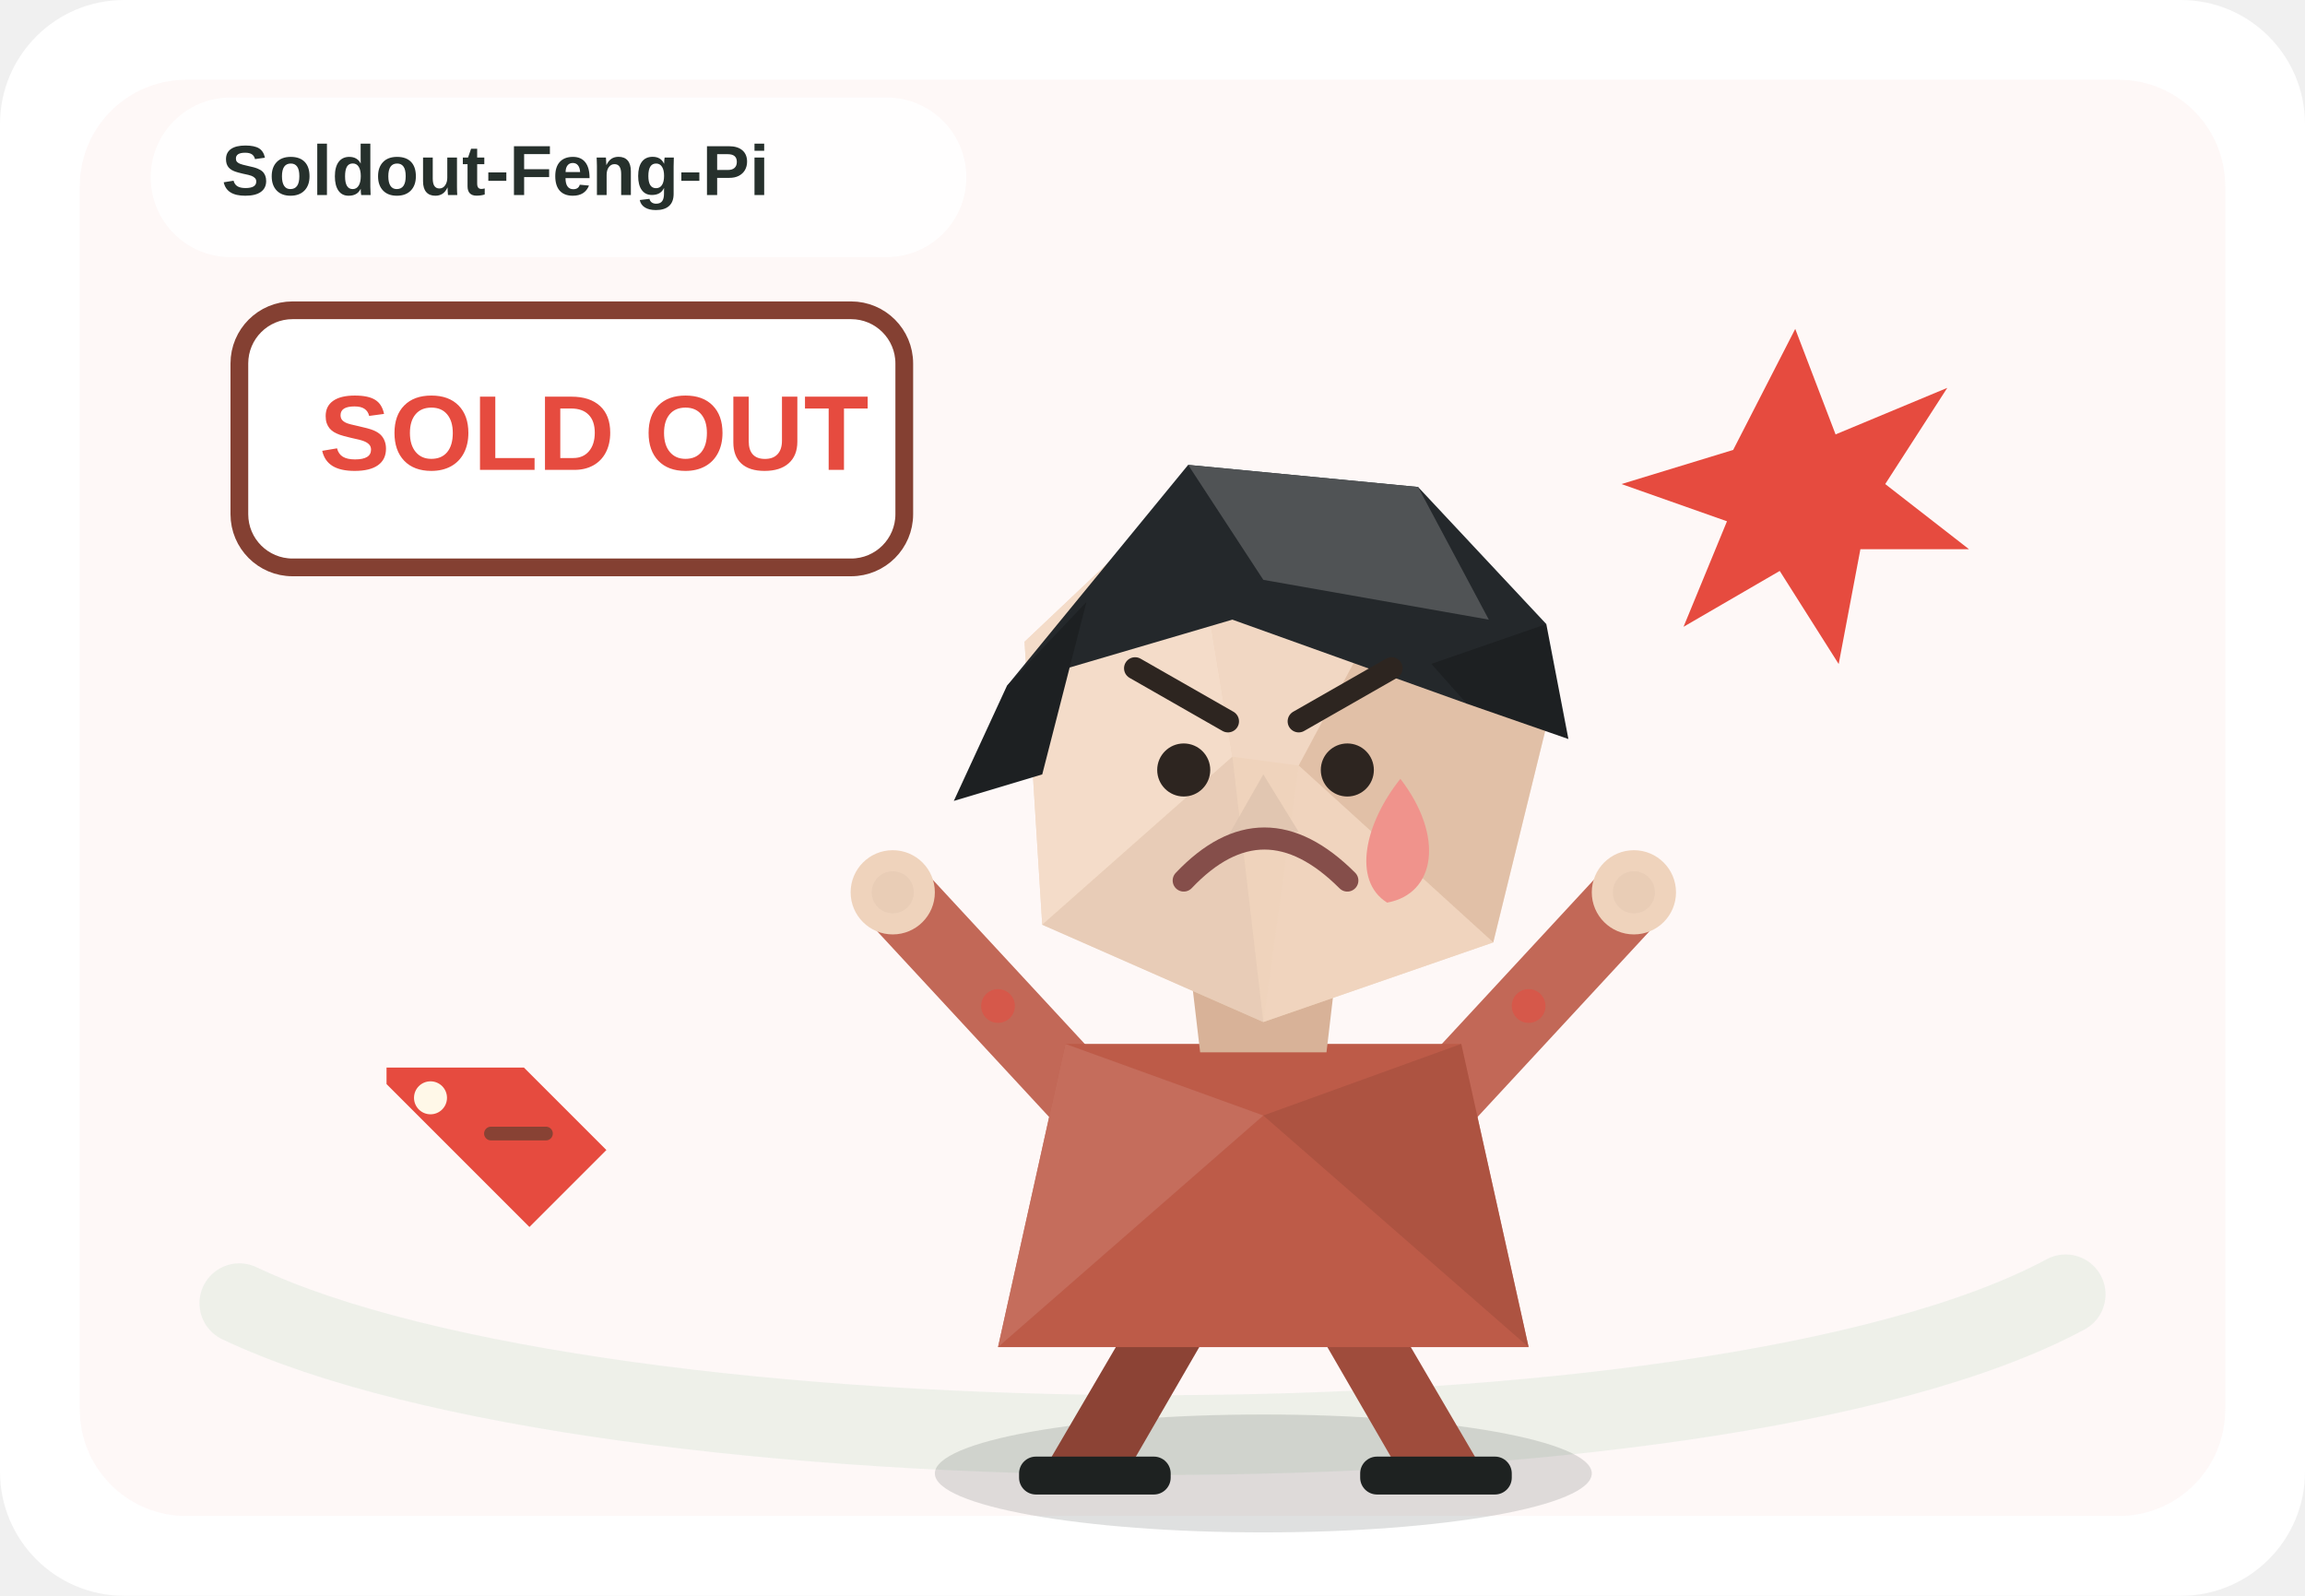
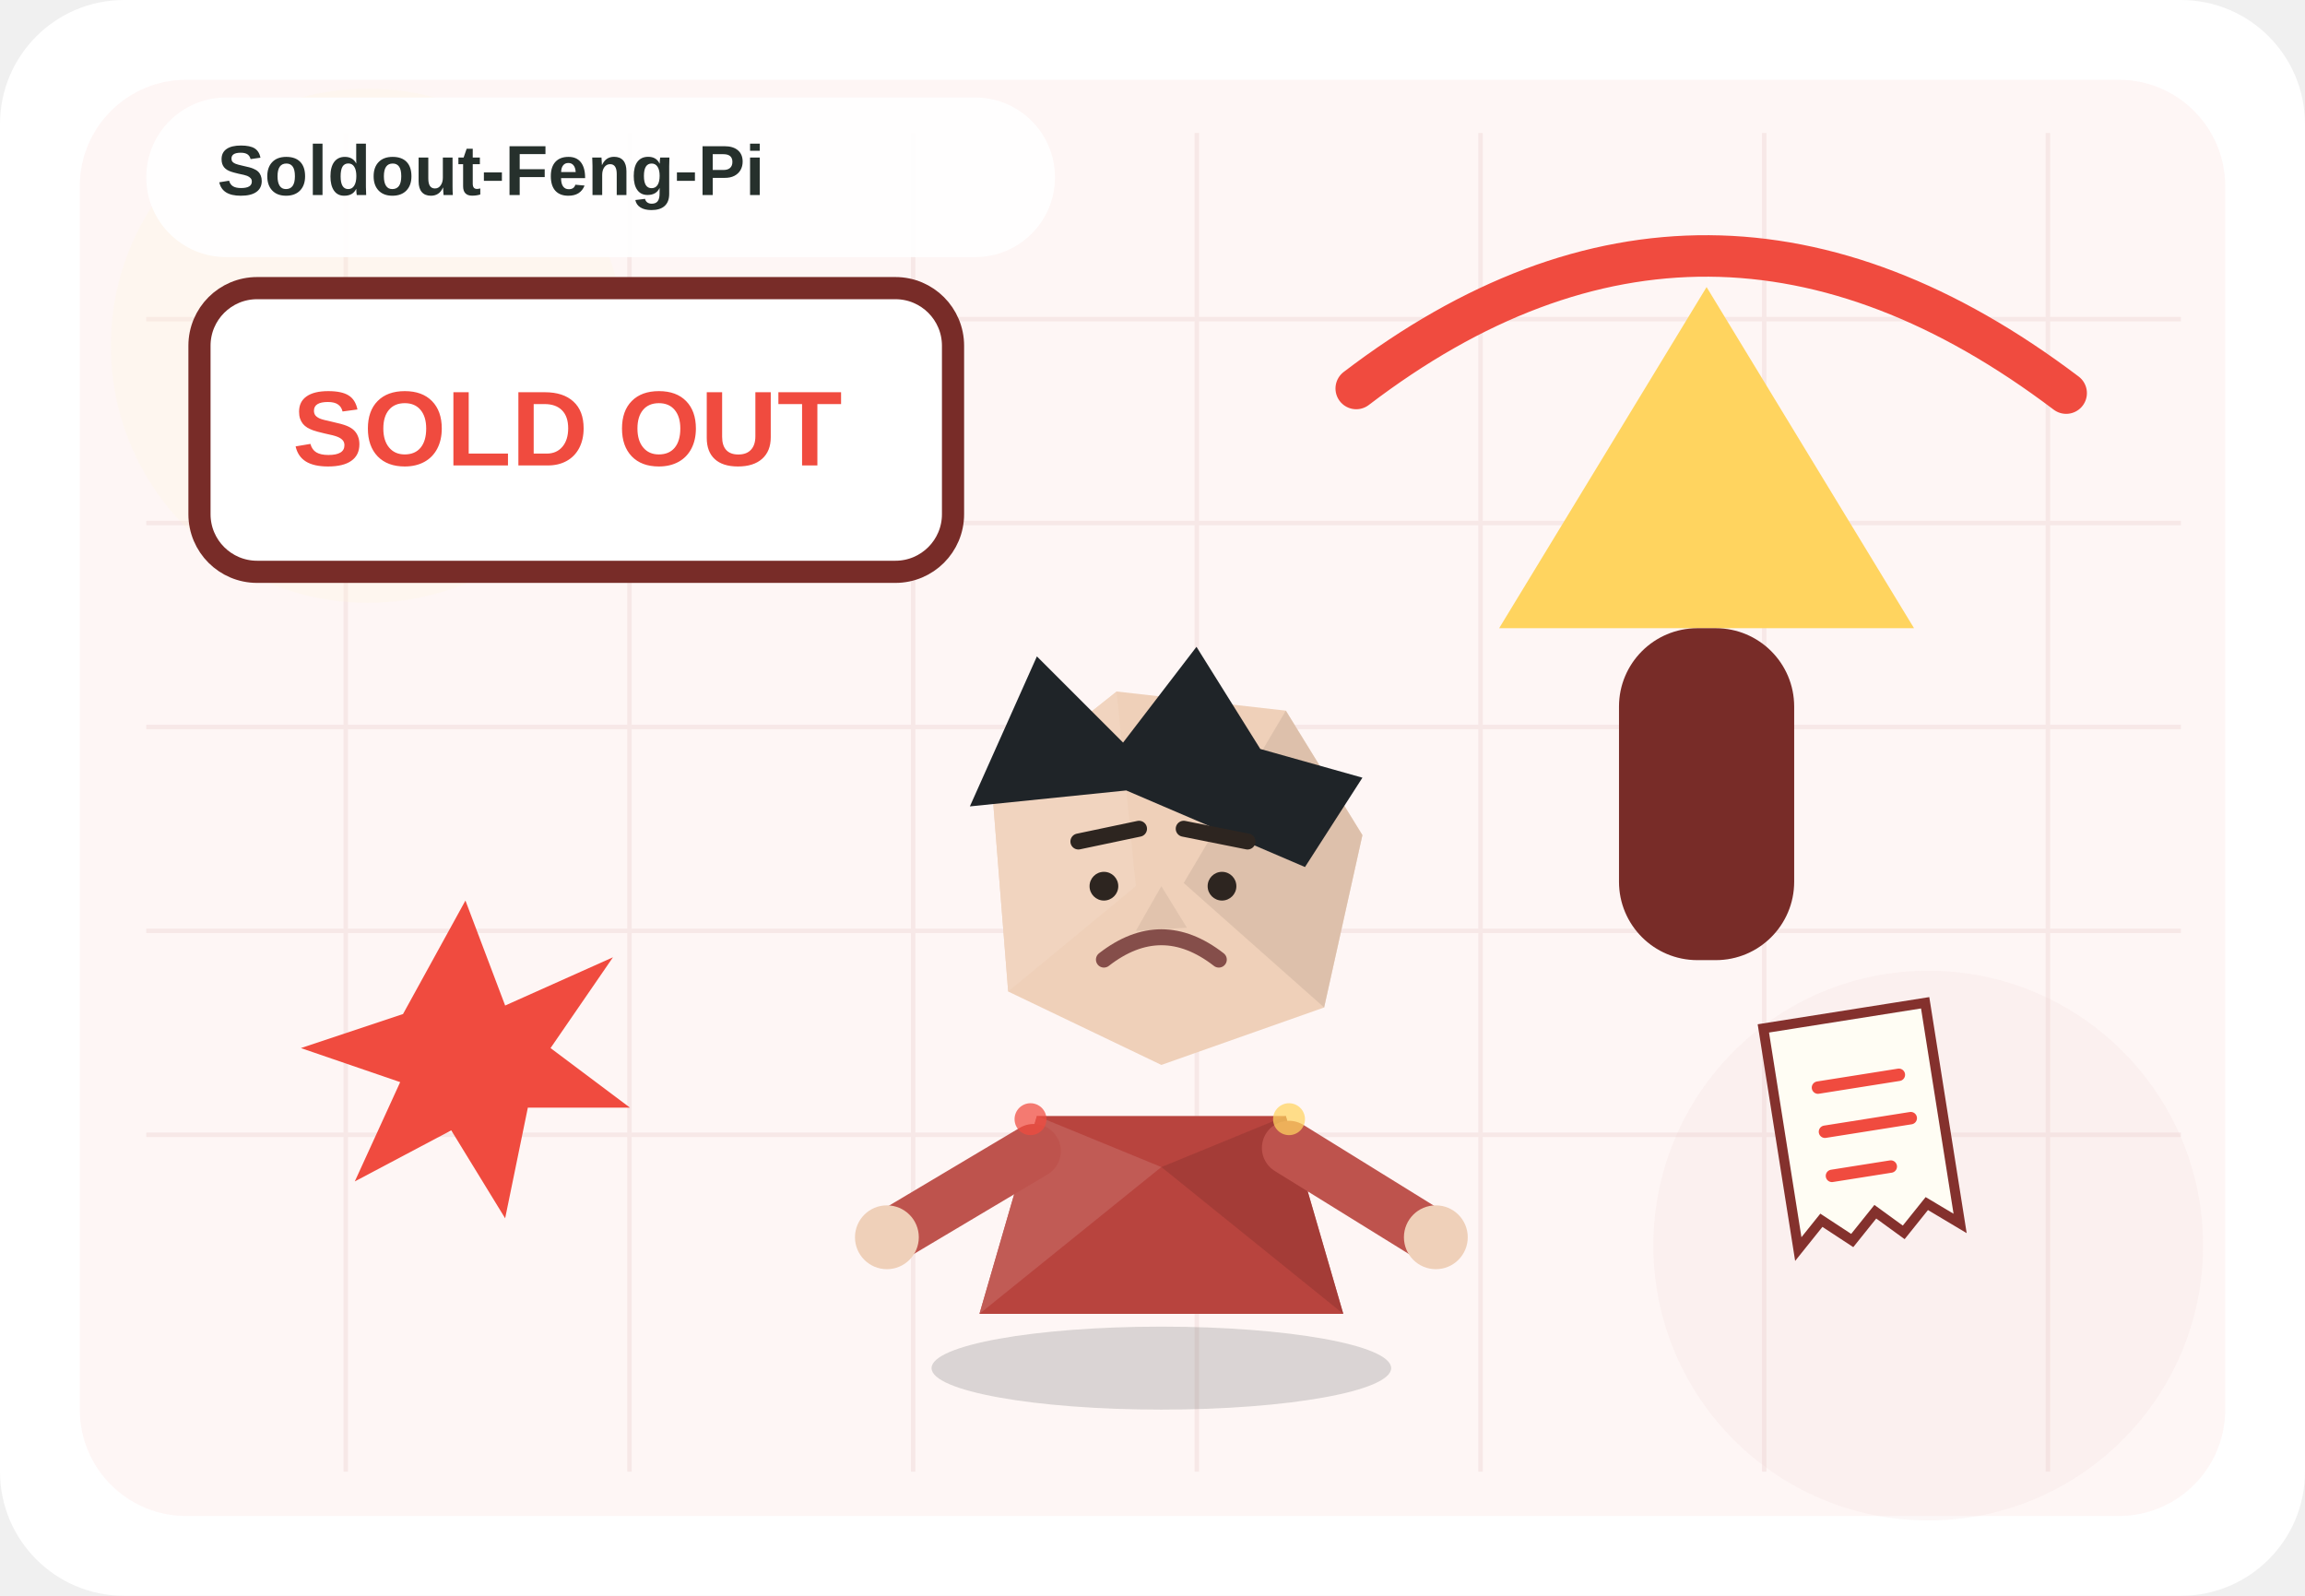
<svg xmlns="http://www.w3.org/2000/svg" width="1040" height="720" viewBox="0 0 520 360" role="img" aria-labelledby="title desc">
  <rect width="520" height="360" rx="28" fill="#ffffff" />
-   <rect x="18" y="18" width="484" height="324" rx="24" fill="#fadbd9" opacity=".2" />
-   <path d="M54 294 C136 333 386 335 466 292" fill="none" stroke="#e9eee6" stroke-width="18" stroke-linecap="round" opacity=".78" />
-   <rect x="54" y="70" width="150" height="58" rx="12" fill="#fff" stroke="#844032" stroke-width="4" />
-   <text x="72" y="106" font-family="Arial" font-size="24" font-weight="900" fill="#e64b3f">SOLD OUT</text>
-   <g transform="translate(405 112) scale(0.7)">
-     <polygon points="0,-54 13,-20 49,-35 29,-4 56,17 21,17 14,54 -5,24 -36,42 -22,8 -56,-4 -20,-15" fill="#e64b3f" />
+   <rect x="18" y="18" width="484" height="324" rx="24" fill="#fde2e0" opacity=".32" />
+   <path d="M33 72 H492 M33 118 H492 M33 164 H492 M33 210 H492 M33 256 H492 M78 30 V332 M142 30 V332 M206 30 V332 M270 30 V332 M334 30 V332 M398 30 V332 M462 30 V332" stroke="#eed2d1" stroke-width="1" opacity=".4" />
+   <circle cx="83" cy="78" r="58" fill="#fff6dc" opacity=".22" />
+   <circle cx="435" cy="281" r="62" fill="#eed2d1" opacity=".18" />
+   <rect x="45" y="65" width="170" height="64" rx="13" fill="#fff" stroke="#782c28" stroke-width="5" />
+   <text x="66" y="105" font-family="Arial, Helvetica, sans-serif" font-size="24" font-weight="900" fill="#f04b3f">SOLD OUT</text>
+   <g transform="translate(385 123) scale(1.04)">
+     <path d="M0 -56 L45 18 H-45 Z" fill="#ffd45f" />
+     <rect x="-19" y="18" width="38" height="72" rx="17" fill="#782c28" />
+     <path d="M-76 -34 Q0 -92 78 -33" fill="none" stroke="#f04b3f" stroke-width="9" stroke-linecap="round" />
  </g>
-   <g transform="translate(112 252) scale(0.62)">
-     <path d="M-40 -18 H10 L40 12 L12 40 L-40 -12 Z" fill="#e64b3f" />
-     <circle cx="-24" cy="-7" r="6" fill="#fff8e8" />
-     <path d="M-2 6 H18" stroke="#884234" stroke-width="5" stroke-linecap="round" />
+   <g transform="translate(105 239) scale(0.64)">
+     <polygon points="0,-56 14,-19 52,-36 30,-4 58,17 22,17 14,56 -5,25 -39,43 -23,8 -58,-4 -22,-16" fill="#f04b3f" transform="rotate(0)" />
  </g>
-   <g transform="translate(285 245) scale(0.95)">
-     <ellipse cx="0" cy="92" rx="78" ry="14" fill="#17201d" opacity=".14" />
-     <polygon points="-28,50 -52,91 -32,91 -10,53" fill="#8c4335" />
-     <polygon points="28,50 52,91 32,91 10,53" fill="#9f4c3c" />
-     <rect x="-58" y="88" width="36" height="9" rx="4" fill="#1e2221" />
-     <rect x="23" y="88" width="36" height="9" rx="4" fill="#1e2221" />
-     <path d="M-38 8 L-63 -19 L-88 -46" fill="none" stroke="#c26857" stroke-width="18" stroke-linecap="round" stroke-linejoin="round" />
-     <circle cx="-63" cy="-19" r="4" fill="#e64b3f" opacity=".58" />
-     <circle cx="-88" cy="-46" r="10" fill="#efd3bc" />
-     <circle cx="-88" cy="-46" r="5" fill="#dcc2ad" opacity=".35" />
-     <path d="M38 8 L63 -19 L88 -46" fill="none" stroke="#c26857" stroke-width="18" stroke-linecap="round" stroke-linejoin="round" />
-     <circle cx="63" cy="-19" r="4" fill="#e64b3f" opacity=".58" />
-     <circle cx="88" cy="-46" r="10" fill="#efd3bc" />
-     <circle cx="88" cy="-46" r="5" fill="#dcc2ad" opacity=".35" />
-     <polygon points="-47,-10 47,-10 63,62 -63,62" fill="#bd5b48" />
-     <polygon points="-47,-10 0,7 -63,62" fill="#c67262" opacity=".78" />
-     <polygon points="47,-10 0,7 63,62" fill="#a6503f" opacity=".72" />
-     <polygon points="-17,-25 17,-25 15,-8 -15,-8" fill="#d8b298" />
-     <g transform="translate(0 -74) scale(1.05)">
-       <polygon points="-54,-30 -17,-65 38,-58 66,-19 52,38 0,56 -50,34" fill="#efd3bc" />
-       <polygon points="-54,-30 -17,-65 -7,-4 -50,34" fill="#f6dfcd" opacity=".76" />
-       <polygon points="-17,-65 38,-58 8,-2 -7,-4" fill="#f1d7c3" />
-       <polygon points="38,-58 66,-19 52,38 8,-2" fill="#d8b298" opacity=".58" />
-       <polygon points="-50,34 -7,-4 0,56" fill="#e3c8b3" opacity=".62" />
-       <polygon points="8,-2 52,38 0,56" fill="#f0d5bf" opacity=".62" />
-       <polygon points="-58,-20 -17,-70 35,-65 64,-34 46,-16 -7,-35" fill="#24282b" />
-       <polygon points="-17,-70 35,-65 51,-35 0,-44" fill="#505355" />
-       <polygon points="46,-16 69,-8 64,-34 38,-25" fill="#1d2022" />
-       <polygon points="-58,-20 -70,6 -50,0 -40,-39" fill="#1d2022" />
-       <path d="M-29 -24 L-8 -12 M8 -12 L29 -24" stroke="#2d2520" stroke-width="5" stroke-linecap="round" />
-       <circle cx="-18" cy="-1" r="6" fill="#2d2520" />
-       <circle cx="19" cy="-1" r="6" fill="#2d2520" />
-       <polygon points="0,0 -8,14 8,13" fill="#dcc2ad" opacity=".75" />
-       <path d="M-18 24 Q0 5 19 24" fill="none" stroke="#854e4a" stroke-width="5" stroke-linecap="round" />
-       <path d="M31 1 C41 14 39 27 28 29 C20 24 23 11 31 1 Z" fill="#f0938c" />
+   <g transform="translate(420 254) scale(0.56)">
+     <path d="M-33 -45 H33 V45 L21 35 L10 45 L0 35 L-11 45 L-22 35 L-33 45 Z" fill="#fffdf4" stroke="#84312d" stroke-width="4" transform="rotate(-9)" />
+     <path d="M-15 -18 H18 M-15 0 H20 M-15 18 H9" stroke="#f04b3f" stroke-width="5" stroke-linecap="round" transform="rotate(-9)" />
+   </g>
+   <g transform="translate(262 246) scale(0.72)">
+     <ellipse cx="0" cy="87" rx="72" ry="13" fill="#17201d" opacity=".16" />
+     <polygon points="-39,8 39,8 57,70 -57,70" fill="#b8443e" />
+     <polygon points="-39,8 0,24 -57,70" fill="#c3605b" opacity=".8" />
+     <polygon points="39,8 0,24 57,70" fill="#9e3a35" opacity=".76" />
+     <path d="M-40 19 L-82 44 M40 18 L82 44" stroke="#be534d" stroke-width="17" stroke-linecap="round" />
+     <circle cx="-86" cy="46" r="10" fill="#efd0b9" />
+     <circle cx="86" cy="46" r="10" fill="#efd0b9" />
+     <g transform="translate(0 -64)">
+       <polygon points="-53,-30 -14,-61 39,-55 63,-16 51,38 0,56 -48,33" fill="#efd0b9" />
+       <polygon points="-53,-30 -14,-61 -8,0 -48,33" fill="#f1d5c0" opacity=".8" />
+       <polygon points="39,-55 63,-16 51,38 7,-1" fill="#d2b7a3" opacity=".62" />
+       <polygon points="-60,-25 -39,-72 -12,-45 11,-75 31,-43 63,-34 45,-6 -11,-30" fill="#1f2428" />
+       <path d="M-26 -14 L-7 -18 M7 -18 L27 -14" stroke="#2d2520" stroke-width="5" stroke-linecap="round" />
+       <circle cx="-18" cy="0" r="4.5" fill="#2d2520" />
+       <circle cx="19" cy="0" r="4.5" fill="#2d2520" />
+       <polygon points="0,0 -8,14 8,13" fill="#dcbfaa" opacity=".75" />
+       <path d="M-18 23 Q0 9 18 23" fill="none" stroke="#854e4a" stroke-width="5" stroke-linecap="round" />
    </g>
+     <circle cx="-41" cy="9" r="5" fill="#f04b3f" opacity=".72" />
+     <circle cx="40" cy="9" r="5" fill="#ffd45f" opacity=".72" />
  </g>
-   <g transform="translate(34 42)">
-     <rect x="0" y="-20" width="184" height="36" rx="18" fill="#ffffff" opacity=".9" />
-     <text x="16" y="2" font-family="Arial, Helvetica, sans-serif" font-size="16" font-weight="800" fill="#26302c">Soldout-Feng-Pi</text>
+   <g transform="translate(33 42)">
+     <rect x="0" y="-20" width="205" height="36" rx="18" fill="#ffffff" opacity=".92" />
+     <text x="16" y="2" font-family="Arial, Helvetica, sans-serif" font-size="16" font-weight="900" fill="#26302c">Soldout-Feng-Pi</text>
  </g>
</svg>
